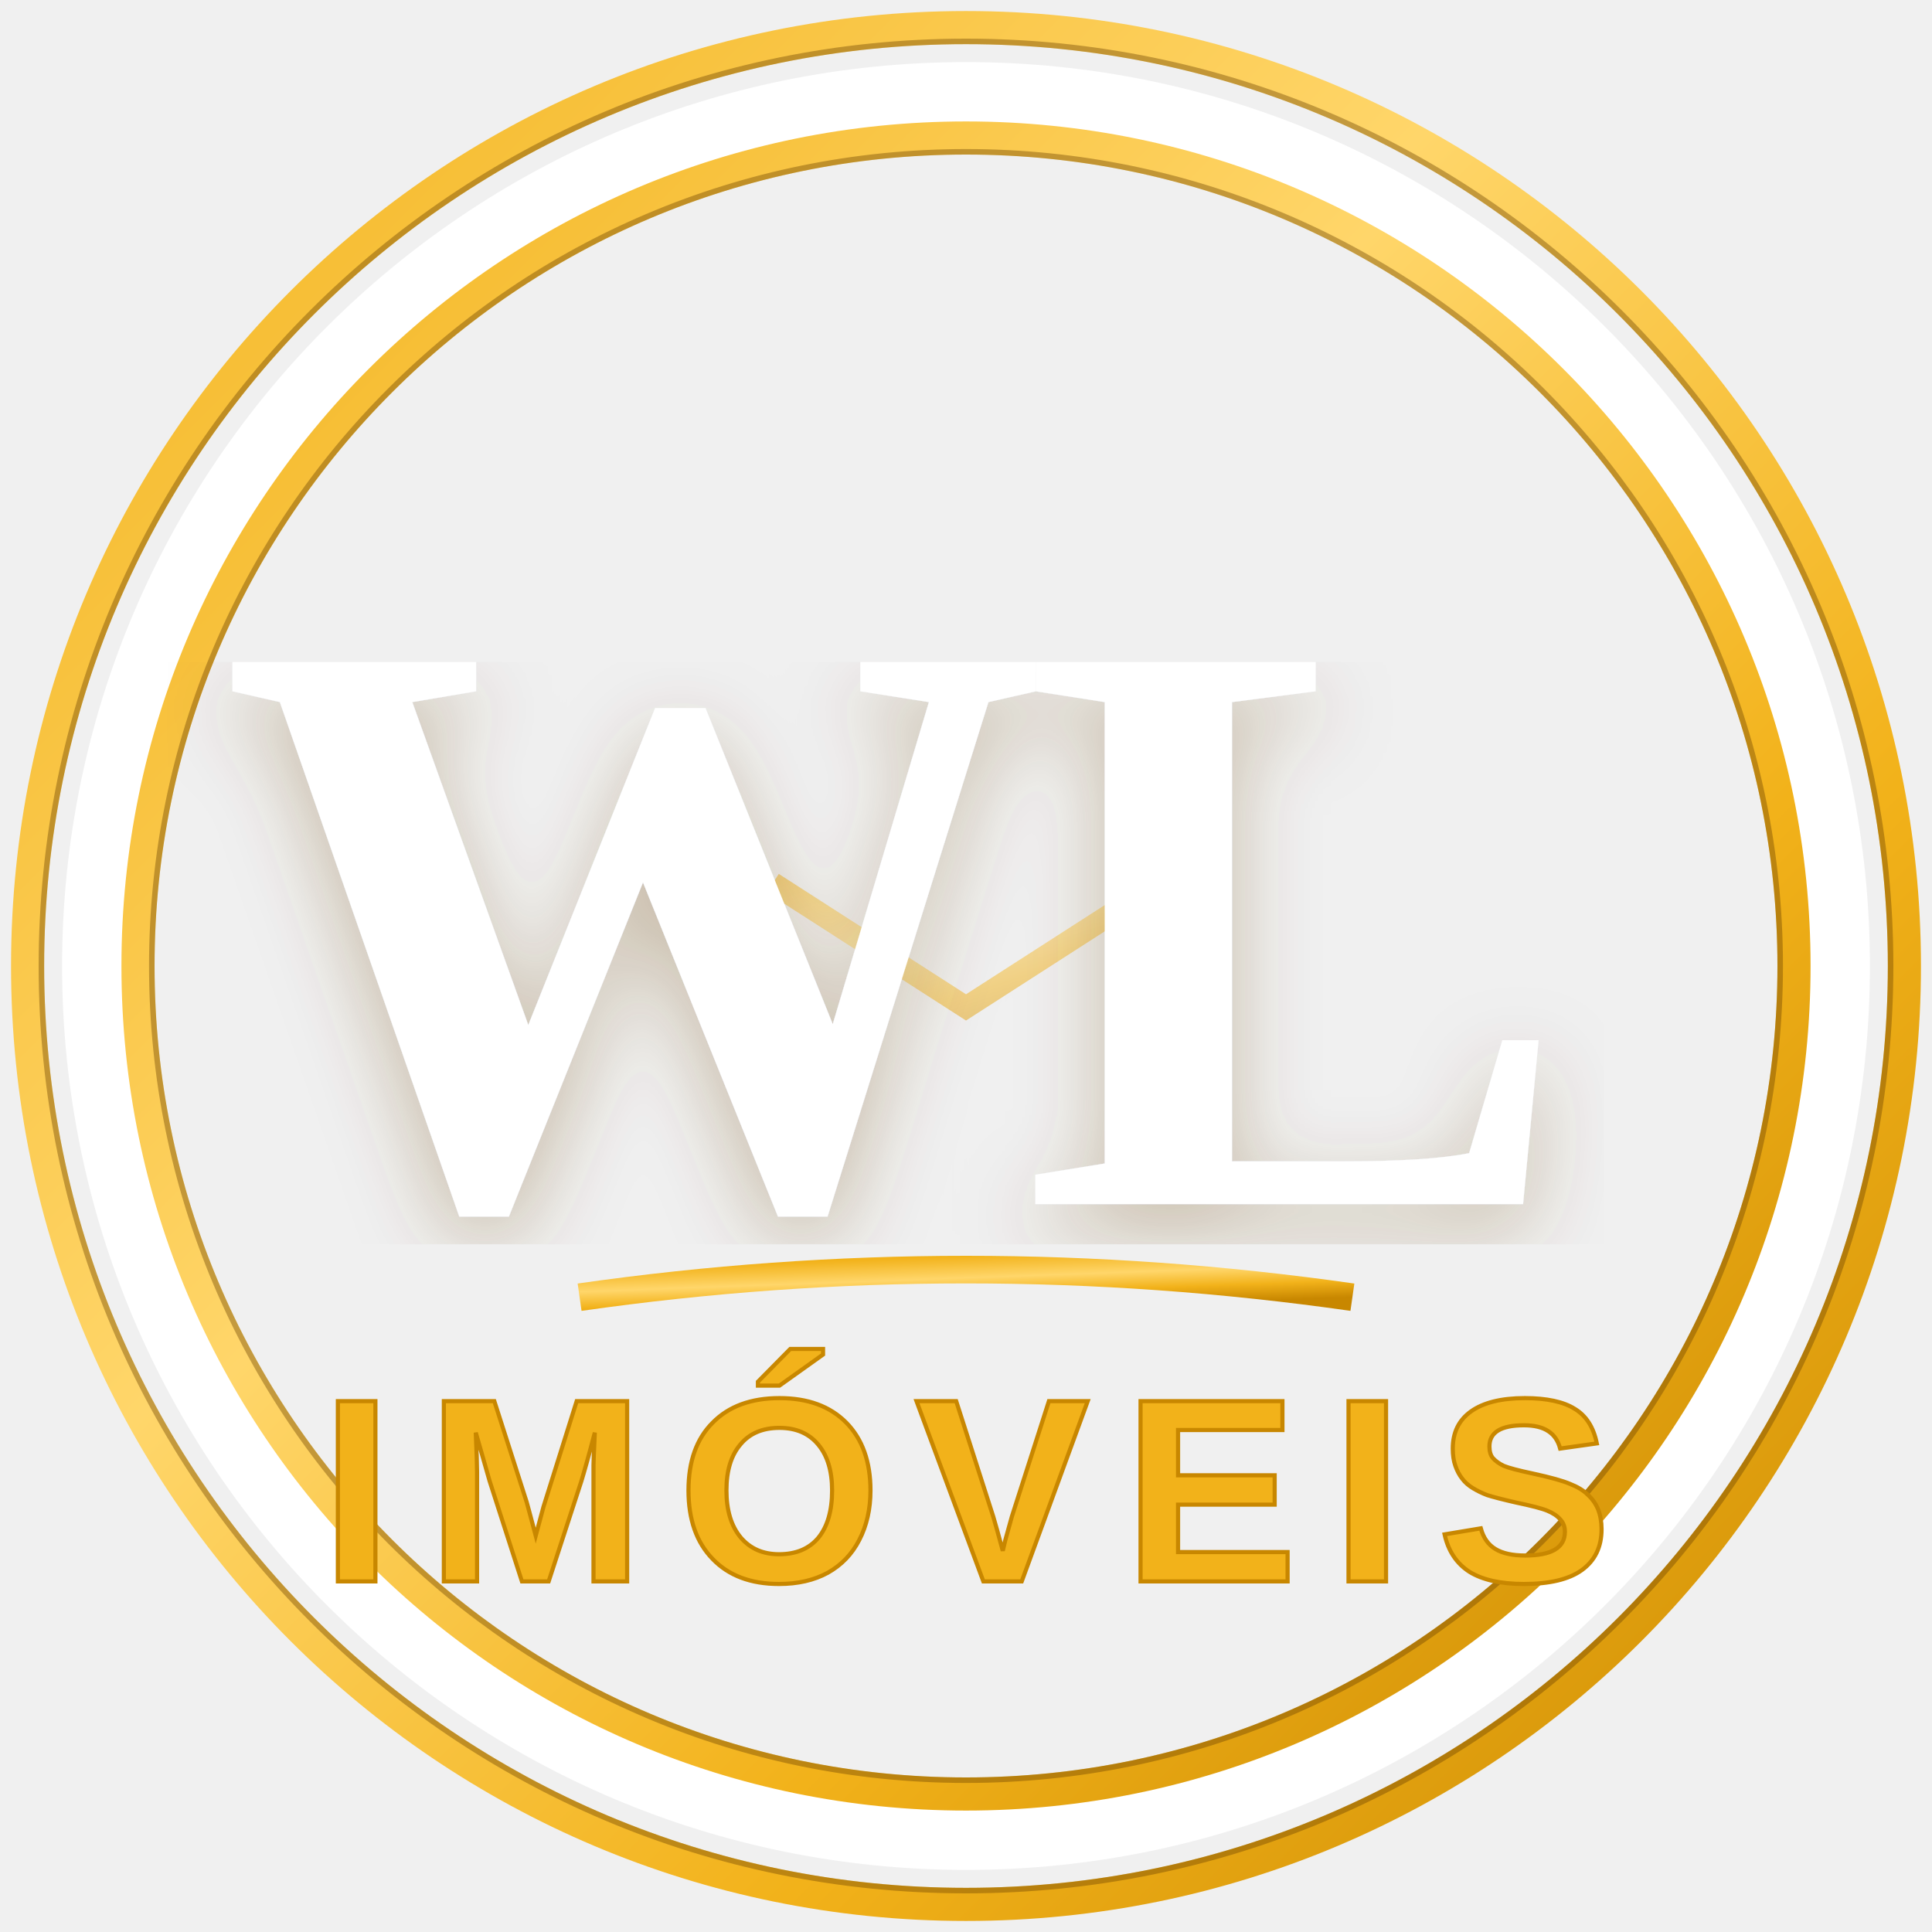
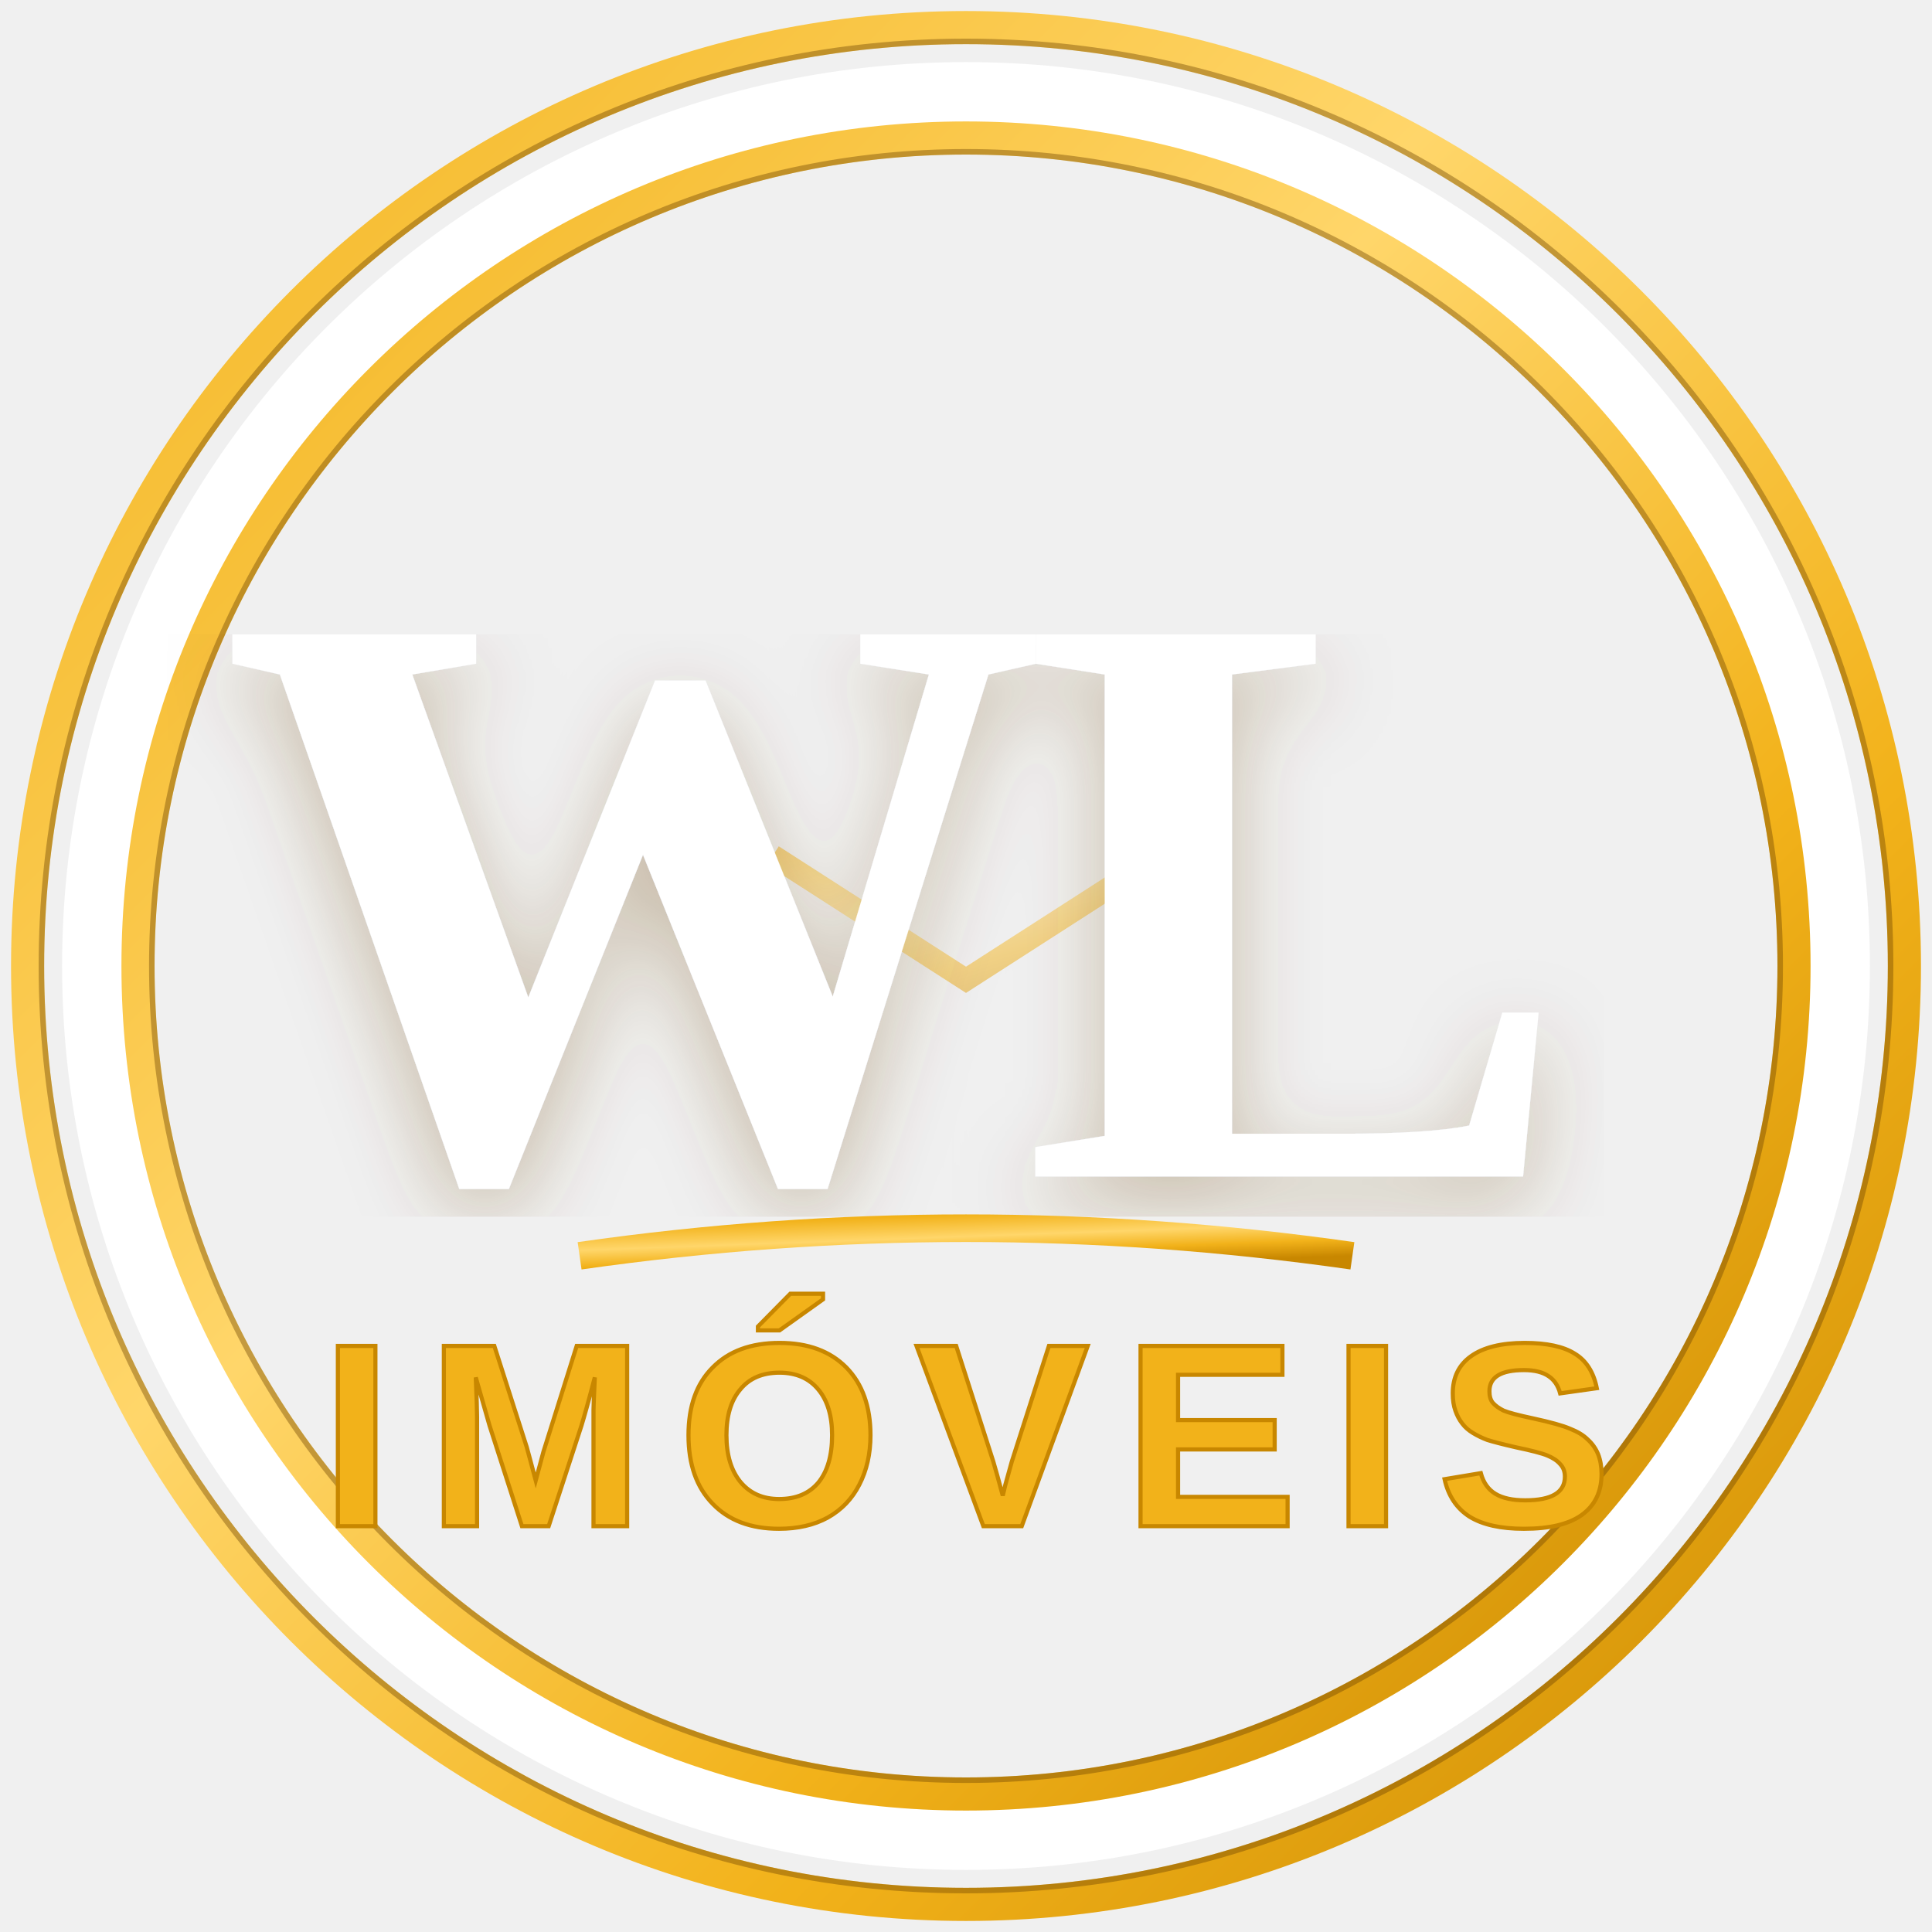
<svg xmlns="http://www.w3.org/2000/svg" width="70" height="70" viewBox="0 0 70 70" preserveAspectRatio="xMidYMid meet">
  <defs>
    <linearGradient id="goldGrad" x1="0%" y1="0%" x2="100%" y2="100%">
      <stop offset="0%" style="stop-color:#F2B21A" />
      <stop offset="40%" style="stop-color:#FFD66A" />
      <stop offset="70%" style="stop-color:#F2B21A" />
      <stop offset="100%" style="stop-color:#C88700" />
    </linearGradient>
    <linearGradient id="goldDark" x1="0%" y1="0%" x2="100%" y2="100%">
      <stop offset="0%" style="stop-color:#C88700" />
      <stop offset="50%" style="stop-color:#F2B21A" />
      <stop offset="100%" style="stop-color:#C88700" />
    </linearGradient>
    <filter id="shadow" x="-5%" y="-5%" width="110%" height="110%">
      <feDropShadow dx="0" dy="1" stdDeviation="1.5" flood-color="#6B4200" flood-opacity="0.3" />
    </filter>
  </defs>
  <circle cx="35" cy="35" r="34" fill="none" stroke="url(#goldGrad)" stroke-width="1.2" />
  <circle cx="35" cy="35" r="33.5" fill="none" stroke="#6B4200" stroke-width="0.2" opacity="0.4" />
  <circle cx="35" cy="35" r="31.5" fill="none" stroke="#FFFFFF" stroke-width="2.5" />
  <circle cx="35" cy="35" r="30" fill="none" stroke="url(#goldGrad)" stroke-width="1.2" />
  <circle cx="35" cy="35" r="29.5" fill="none" stroke="#6B4200" stroke-width="0.2" opacity="0.4" />
-   <path d="M 28 32 L 35 36.5 L 42 32" fill="none" stroke="url(#goldGrad)" stroke-width="0.8" opacity="0.5" />
+   <path d="M 28 31 L 35 35.5 L 42 31" fill="none" stroke="url(#goldGrad)" stroke-width="0.8" opacity="0.5" />
  <g filter="url(#shadow)">
-     <text x="23" y="33.5" font-family="'Times New Roman', Georgia, serif" font-size="30" font-weight="bold" fill="#FFFFFF" text-anchor="middle" dominant-baseline="central">W</text>
-     <text x="47" y="33.5" font-family="'Times New Roman', Georgia, serif" font-size="30" font-weight="bold" fill="#FFFFFF" text-anchor="middle" dominant-baseline="central">L</text>
+     <text x="23" y="32.5" font-family="'Times New Roman', Georgia, serif" font-size="30" font-weight="bold" fill="#FFFFFF" text-anchor="middle" dominant-baseline="central">W</text>
+     <text x="47" y="32.5" font-family="'Times New Roman', Georgia, serif" font-size="30" font-weight="bold" fill="#FFFFFF" text-anchor="middle" dominant-baseline="central">L</text>
  </g>
-   <path d="M 21 47 Q 35 45 49 47" fill="none" stroke="url(#goldGrad)" stroke-width="1" />
-   <text x="35" y="54" font-family="Arial, Helvetica, sans-serif" font-size="9.5" font-weight="bold" fill="#F2B21A" text-anchor="middle" letter-spacing="1.2" dominant-baseline="central" stroke="#C88700" stroke-width="0.15">
+   <path d="M 21 45.5 Q 35 43.5 49 45.5" fill="none" stroke="url(#goldGrad)" stroke-width="1" />
+   <text x="35" y="52" font-family="Arial, Helvetica, sans-serif" font-size="9.5" font-weight="bold" fill="#F2B21A" text-anchor="middle" letter-spacing="1.2" dominant-baseline="central" stroke="#C88700" stroke-width="0.15">
    IMÓVEIS
  </text>
</svg>
